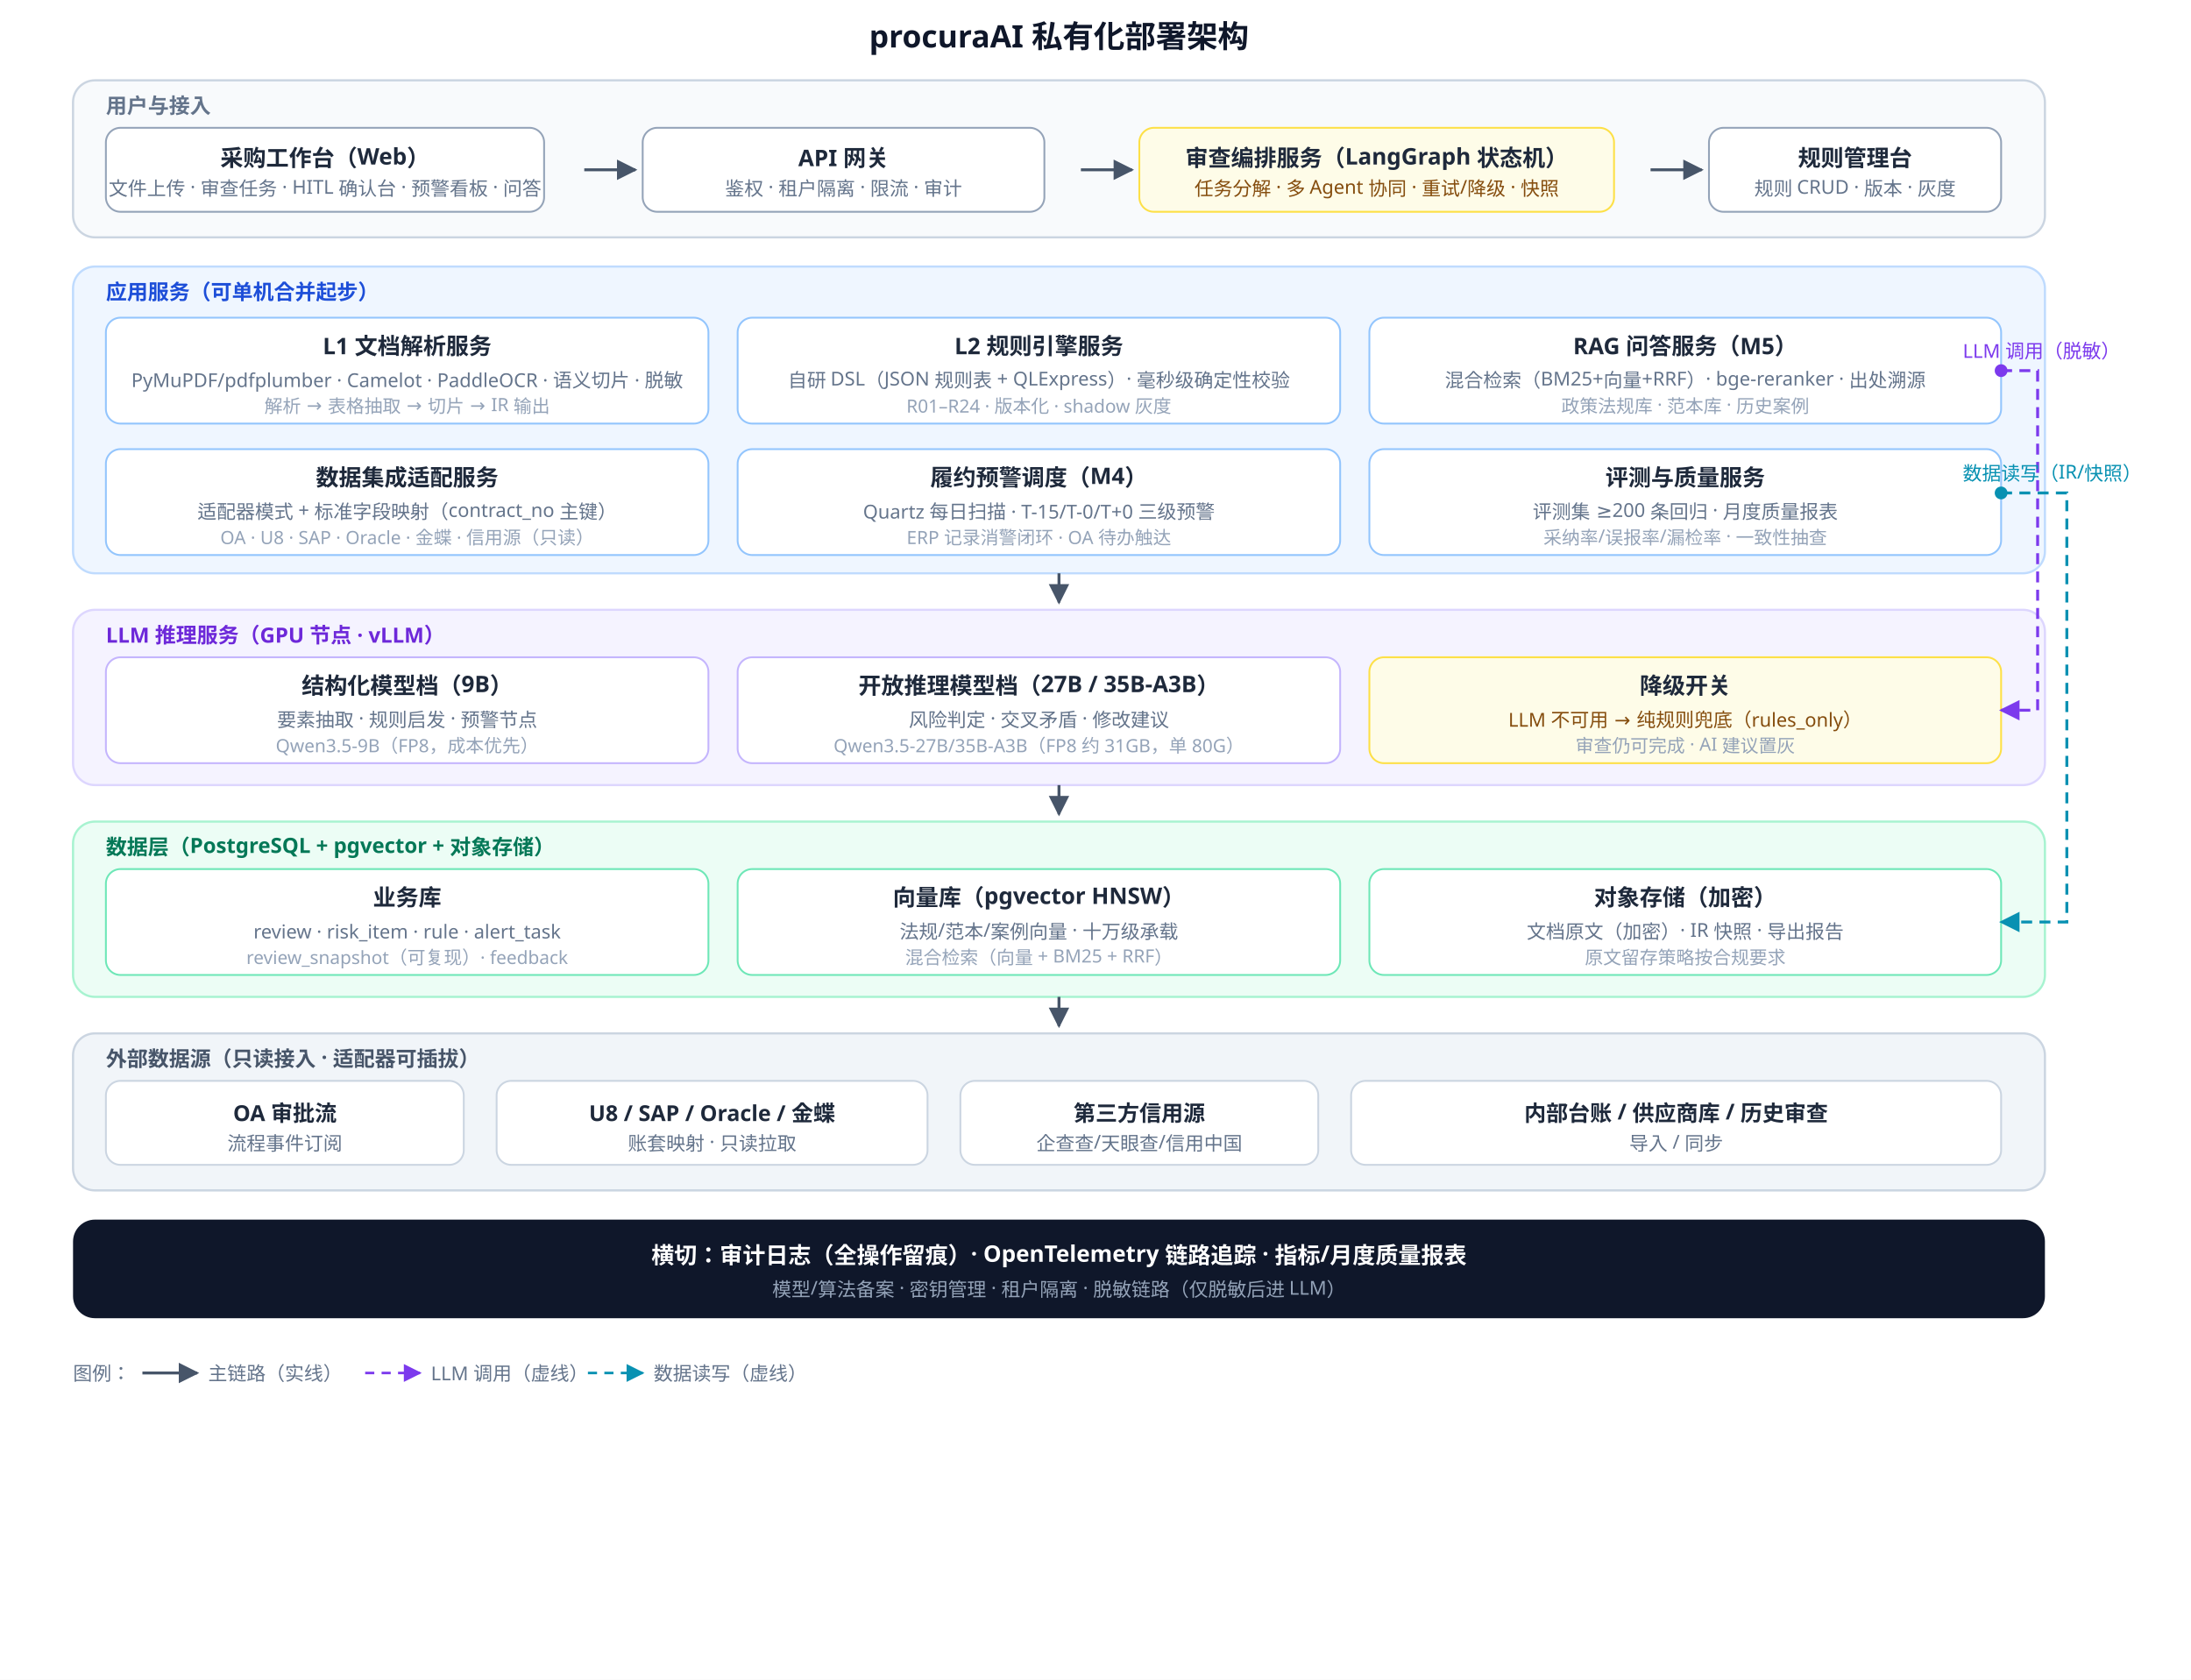
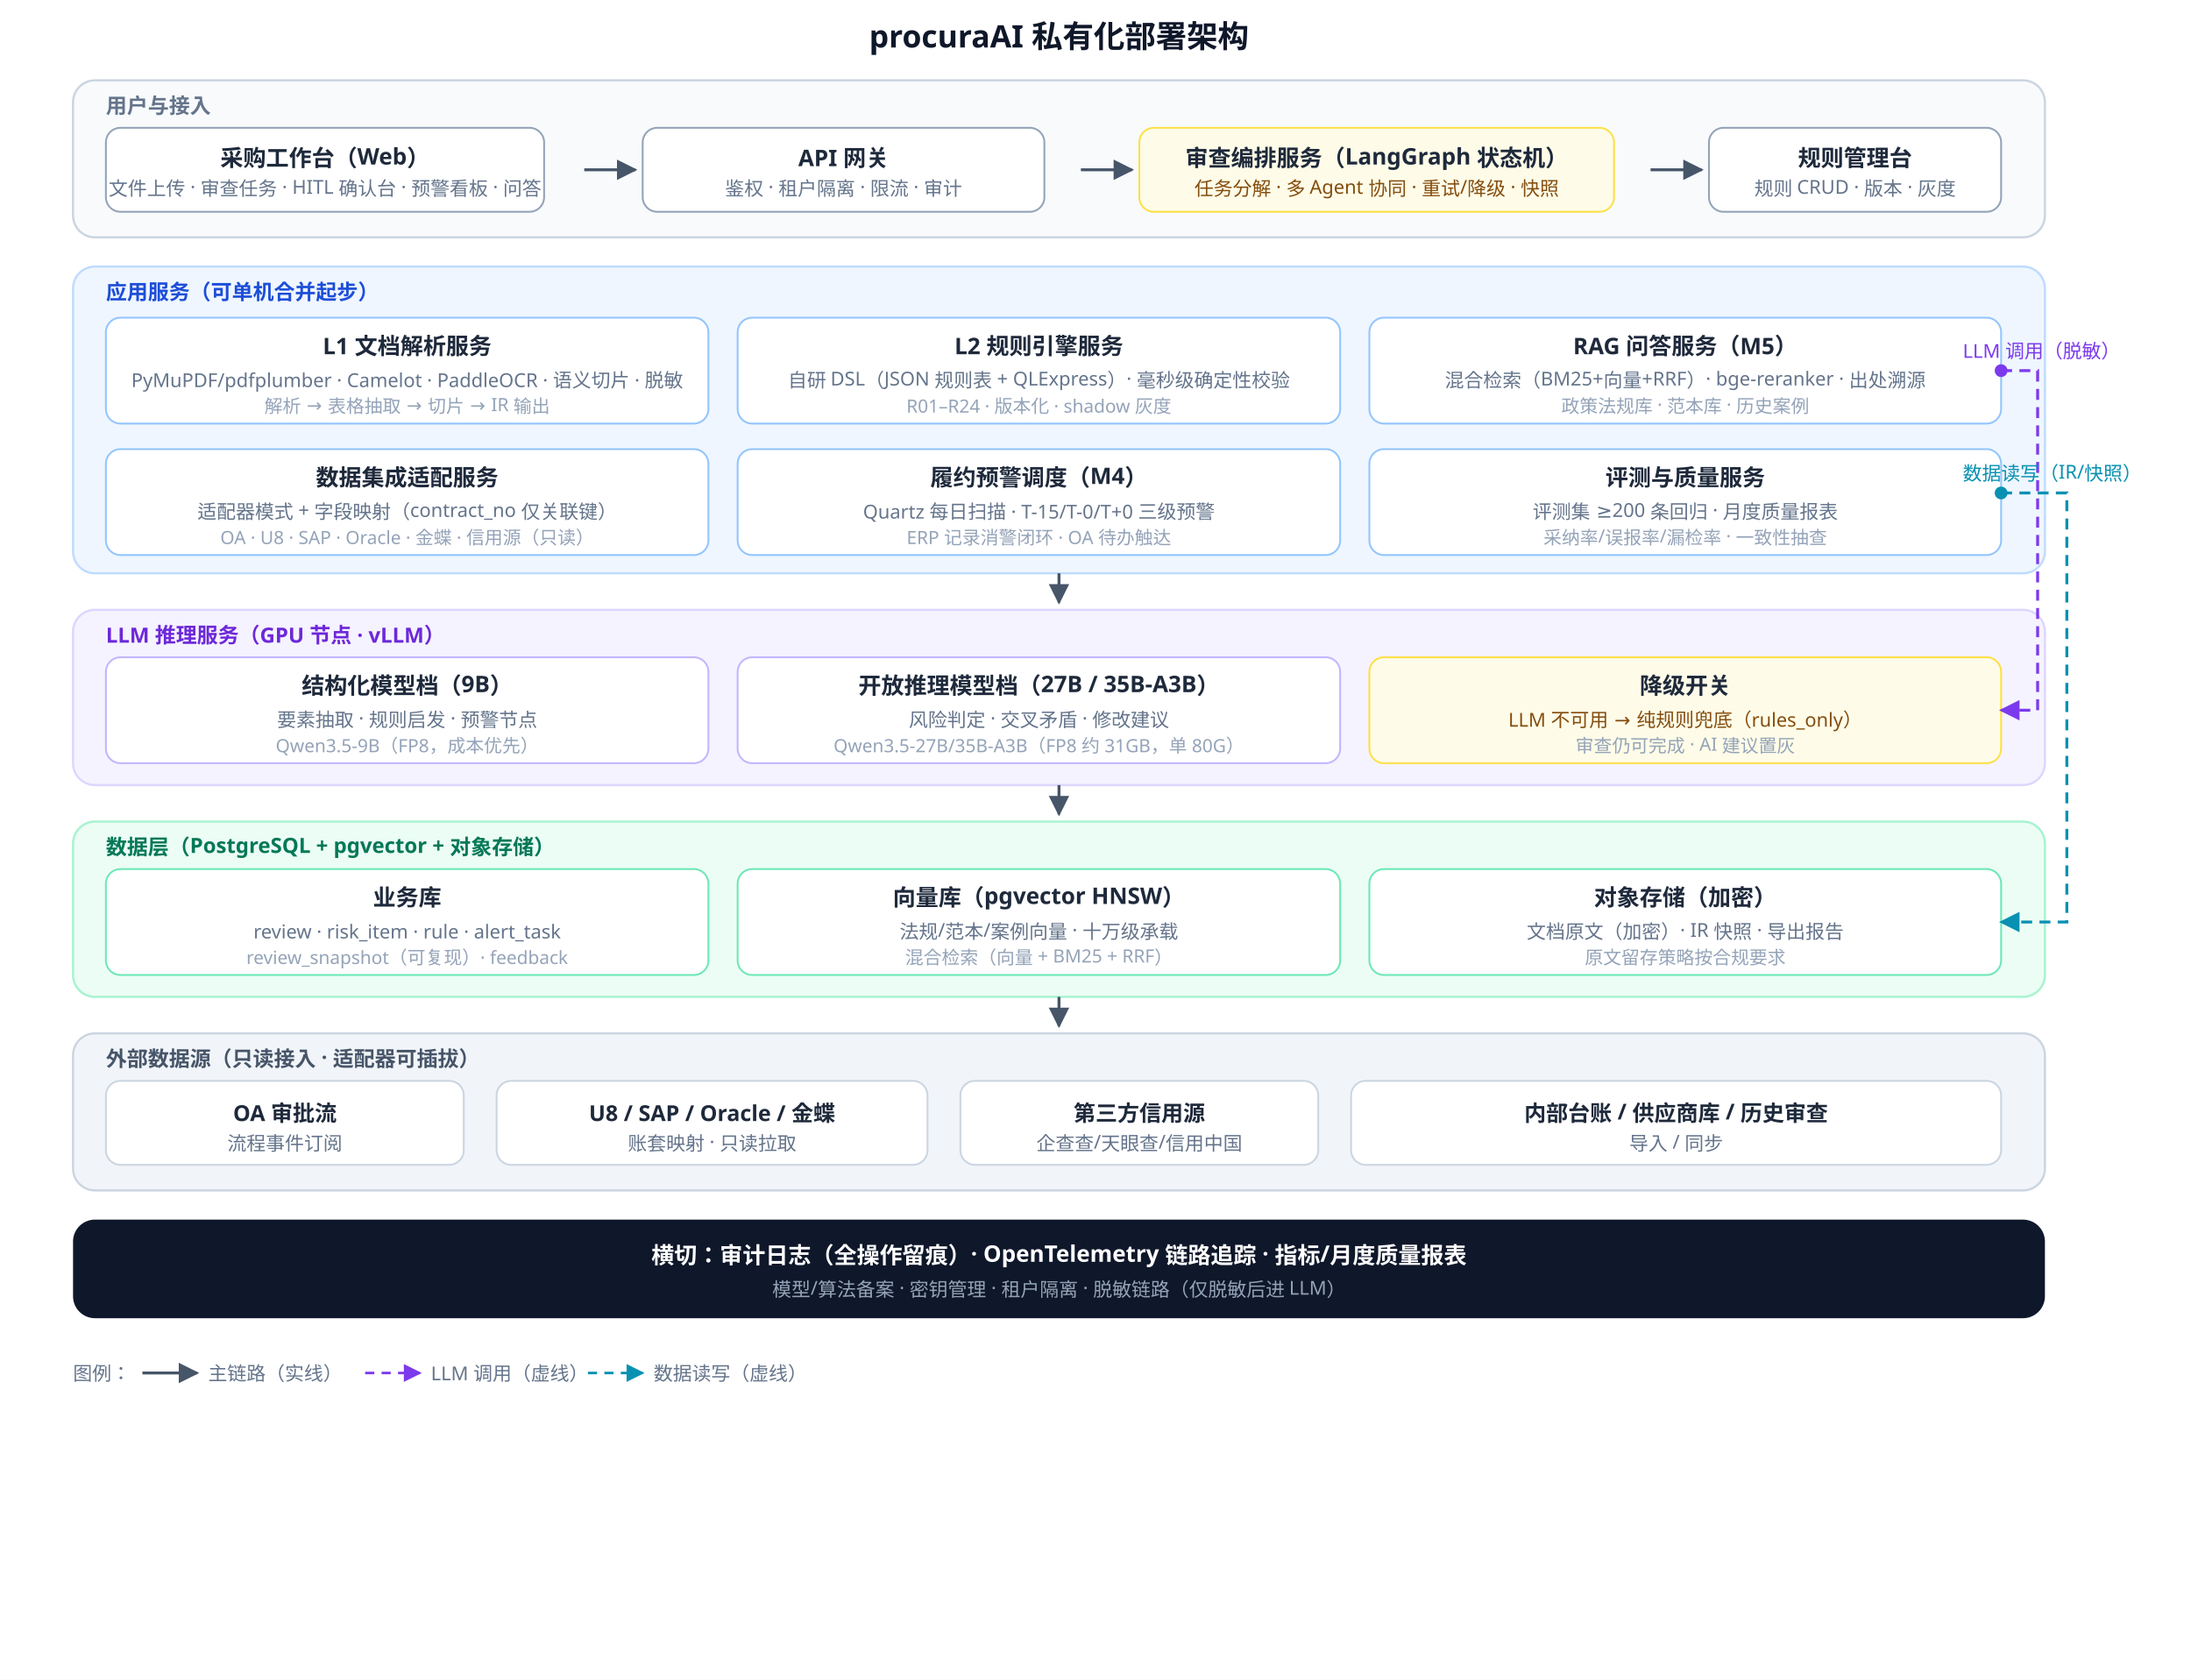
<svg xmlns="http://www.w3.org/2000/svg" width="1200" height="920" viewBox="0 0 1200 920" font-family="PingFang SC, Microsoft YaHei, sans-serif">
  <rect x="0" y="0" width="1200" height="920" fill="#ffffff" />
  <defs>
    <marker id="dMain" viewBox="0 0 10 10" refX="9" refY="5" markerWidth="7" markerHeight="7" orient="auto-start-reverse">
      <path d="M0,0 L10,5 L0,10 z" fill="#475569" />
    </marker>
    <marker id="dRo" viewBox="0 0 10 10" refX="9" refY="5" markerWidth="7" markerHeight="7" orient="auto-start-reverse">
      <path d="M0,0 L10,5 L0,10 z" fill="#0891b2" />
    </marker>
    <marker id="dGpu" viewBox="0 0 10 10" refX="9" refY="5" markerWidth="7" markerHeight="7" orient="auto-start-reverse">
      <path d="M0,0 L10,5 L0,10 z" fill="#7c3aed" />
    </marker>
  </defs>
  <text x="580" y="26" text-anchor="middle" font-size="17" font-weight="700" fill="#0f172a">procuraAI 私有化部署架构</text>
  <rect x="40" y="44" width="1080" height="86" rx="12" fill="#f8fafc" stroke="#cbd5e1" stroke-width="1.2" />
  <text x="58" y="62" font-size="11.5" font-weight="700" fill="#64748b">用户与接入</text>
  <rect x="58" y="70" width="240" height="46" rx="8" fill="#ffffff" stroke="#94a3b8" />
  <text x="178" y="91" text-anchor="middle" font-size="12.5" font-weight="600" fill="#1e293b">采购工作台（Web）</text>
  <text x="178" y="107" text-anchor="middle" font-size="10.5" fill="#64748b">文件上传 · 审查任务 · HITL 确认台 · 预警看板 · 问答</text>
  <line x1="320" y1="93" x2="348" y2="93" stroke="#475569" stroke-width="1.6" marker-end="url(#dMain)" />
  <rect x="352" y="70" width="220" height="46" rx="8" fill="#ffffff" stroke="#94a3b8" />
  <text x="462" y="91" text-anchor="middle" font-size="12.5" font-weight="600" fill="#1e293b">API 网关</text>
  <text x="462" y="107" text-anchor="middle" font-size="10.5" fill="#64748b">鉴权 · 租户隔离 · 限流 · 审计</text>
  <line x1="592" y1="93" x2="620" y2="93" stroke="#475569" stroke-width="1.6" marker-end="url(#dMain)" />
  <rect x="624" y="70" width="260" height="46" rx="8" fill="#fefce8" stroke="#fde047" />
  <text x="754" y="91" text-anchor="middle" font-size="12.5" font-weight="600" fill="#1e293b">审查编排服务（LangGraph 状态机）</text>
  <text x="754" y="107" text-anchor="middle" font-size="10.5" fill="#854d0e">任务分解 · 多 Agent 协同 · 重试/降级 · 快照</text>
  <line x1="904" y1="93" x2="932" y2="93" stroke="#475569" stroke-width="1.6" marker-end="url(#dMain)" />
  <rect x="936" y="70" width="160" height="46" rx="8" fill="#ffffff" stroke="#94a3b8" />
  <text x="1016" y="91" text-anchor="middle" font-size="12.5" font-weight="600" fill="#1e293b">规则管理台</text>
  <text x="1016" y="107" text-anchor="middle" font-size="10.5" fill="#64748b">规则 CRUD · 版本 · 灰度</text>
  <rect x="40" y="146" width="1080" height="168" rx="12" fill="#eff6ff" stroke="#bfdbfe" stroke-width="1.2" />
  <text x="58" y="164" font-size="11.5" font-weight="700" fill="#1d4ed8">应用服务（可单机合并起步）</text>
  <g>
    <rect x="58" y="174" width="330" height="58" rx="8" fill="#ffffff" stroke="#93c5fd" />
    <text x="223" y="194" text-anchor="middle" font-size="12.5" font-weight="600" fill="#1e293b">L1 文档解析服务</text>
    <text x="223" y="212" text-anchor="middle" font-size="10.5" fill="#64748b">PyMuPDF/pdfplumber · Camelot · PaddleOCR · 语义切片 · 脱敏</text>
    <text x="223" y="226" text-anchor="middle" font-size="10" fill="#94a3b8">解析 → 表格抽取 → 切片 → IR 输出</text>
    <rect x="404" y="174" width="330" height="58" rx="8" fill="#ffffff" stroke="#93c5fd" />
    <text x="569" y="194" text-anchor="middle" font-size="12.5" font-weight="600" fill="#1e293b">L2 规则引擎服务</text>
    <text x="569" y="212" text-anchor="middle" font-size="10.5" fill="#64748b">自研 DSL（JSON 规则表 + QLExpress）· 毫秒级确定性校验</text>
    <text x="569" y="226" text-anchor="middle" font-size="10" fill="#94a3b8">R01–R24 · 版本化 · shadow 灰度</text>
    <rect x="750" y="174" width="346" height="58" rx="8" fill="#ffffff" stroke="#93c5fd" />
    <text x="923" y="194" text-anchor="middle" font-size="12.5" font-weight="600" fill="#1e293b">RAG 问答服务（M5）</text>
    <text x="923" y="212" text-anchor="middle" font-size="10.5" fill="#64748b">混合检索（BM25+向量+RRF）· bge-reranker · 出处溯源</text>
    <text x="923" y="226" text-anchor="middle" font-size="10" fill="#94a3b8">政策法规库 · 范本库 · 历史案例</text>
  </g>
  <g>
    <rect x="58" y="246" width="330" height="58" rx="8" fill="#ffffff" stroke="#93c5fd" />
    <text x="223" y="266" text-anchor="middle" font-size="12.5" font-weight="600" fill="#1e293b">数据集成适配服务</text>
-     <text x="223" y="284" text-anchor="middle" font-size="10.5" fill="#64748b">适配器模式 + 标准字段映射（contract_no 主键）</text>
+     <text x="223" y="284" text-anchor="middle" font-size="10.5" fill="#64748b">适配器模式 + 字段映射（contract_no 仅关联键）</text>
    <text x="223" y="298" text-anchor="middle" font-size="10" fill="#94a3b8">OA · U8 · SAP · Oracle · 金蝶 · 信用源（只读）</text>
    <rect x="404" y="246" width="330" height="58" rx="8" fill="#ffffff" stroke="#93c5fd" />
    <text x="569" y="266" text-anchor="middle" font-size="12.5" font-weight="600" fill="#1e293b">履约预警调度（M4）</text>
    <text x="569" y="284" text-anchor="middle" font-size="10.5" fill="#64748b">Quartz 每日扫描 · T-15/T-0/T+0 三级预警</text>
    <text x="569" y="298" text-anchor="middle" font-size="10" fill="#94a3b8">ERP 记录消警闭环 · OA 待办触达</text>
    <rect x="750" y="246" width="346" height="58" rx="8" fill="#ffffff" stroke="#93c5fd" />
    <text x="923" y="266" text-anchor="middle" font-size="12.5" font-weight="600" fill="#1e293b">评测与质量服务</text>
    <text x="923" y="284" text-anchor="middle" font-size="10.5" fill="#64748b">评测集 ≥200 条回归 · 月度质量报表</text>
    <text x="923" y="298" text-anchor="middle" font-size="10" fill="#94a3b8">采纳率/误报率/漏检率 · 一致性抽查</text>
  </g>
  <line x1="580" y1="314" x2="580" y2="330" stroke="#475569" stroke-width="1.6" marker-end="url(#dMain)" />
  <rect x="40" y="334" width="1080" height="96" rx="12" fill="#f5f3ff" stroke="#ddd6fe" stroke-width="1.2" />
  <text x="58" y="352" font-size="11.5" font-weight="700" fill="#6d28d9">LLM 推理服务（GPU 节点 · vLLM）</text>
  <rect x="58" y="360" width="330" height="58" rx="8" fill="#ffffff" stroke="#c4b5fd" />
  <text x="223" y="380" text-anchor="middle" font-size="12.5" font-weight="600" fill="#1e293b">结构化模型档（9B）</text>
  <text x="223" y="398" text-anchor="middle" font-size="10.5" fill="#64748b">要素抽取 · 规则启发 · 预警节点</text>
  <text x="223" y="412" text-anchor="middle" font-size="10" fill="#94a3b8">Qwen3.5-9B（FP8，成本优先）</text>
  <rect x="404" y="360" width="330" height="58" rx="8" fill="#ffffff" stroke="#c4b5fd" />
  <text x="569" y="380" text-anchor="middle" font-size="12.5" font-weight="600" fill="#1e293b">开放推理模型档（27B / 35B-A3B）</text>
  <text x="569" y="398" text-anchor="middle" font-size="10.5" fill="#64748b">风险判定 · 交叉矛盾 · 修改建议</text>
  <text x="569" y="412" text-anchor="middle" font-size="10" fill="#94a3b8">Qwen3.5-27B/35B-A3B（FP8 约 31GB，单 80G）</text>
  <rect x="750" y="360" width="346" height="58" rx="8" fill="#fefce8" stroke="#fde047" />
  <text x="923" y="380" text-anchor="middle" font-size="12.5" font-weight="600" fill="#1e293b">降级开关</text>
  <text x="923" y="398" text-anchor="middle" font-size="10.5" fill="#854d0e">LLM 不可用 → 纯规则兜底（rules_only）</text>
  <text x="923" y="412" text-anchor="middle" font-size="10" fill="#94a3b8">审查仍可完成 · AI 建议置灰</text>
  <line x1="580" y1="430" x2="580" y2="446" stroke="#475569" stroke-width="1.6" marker-end="url(#dMain)" />
  <rect x="40" y="450" width="1080" height="96" rx="12" fill="#ecfdf5" stroke="#a7f3d0" stroke-width="1.2" />
  <text x="58" y="468" font-size="11.5" font-weight="700" fill="#047857">数据层（PostgreSQL + pgvector + 对象存储）</text>
  <rect x="58" y="476" width="330" height="58" rx="8" fill="#ffffff" stroke="#6ee7b7" />
  <text x="223" y="496" text-anchor="middle" font-size="12.5" font-weight="600" fill="#1e293b">业务库</text>
  <text x="223" y="514" text-anchor="middle" font-size="10.5" fill="#64748b">review · risk_item · rule · alert_task</text>
  <text x="223" y="528" text-anchor="middle" font-size="10" fill="#94a3b8">review_snapshot（可复现）· feedback</text>
  <rect x="404" y="476" width="330" height="58" rx="8" fill="#ffffff" stroke="#6ee7b7" />
  <text x="569" y="496" text-anchor="middle" font-size="12.5" font-weight="600" fill="#1e293b">向量库（pgvector HNSW）</text>
  <text x="569" y="514" text-anchor="middle" font-size="10.5" fill="#64748b">法规/范本/案例向量 · 十万级承载</text>
  <text x="569" y="528" text-anchor="middle" font-size="10" fill="#94a3b8">混合检索（向量 + BM25 + RRF）</text>
  <rect x="750" y="476" width="346" height="58" rx="8" fill="#ffffff" stroke="#6ee7b7" />
  <text x="923" y="496" text-anchor="middle" font-size="12.5" font-weight="600" fill="#1e293b">对象存储（加密）</text>
  <text x="923" y="514" text-anchor="middle" font-size="10.5" fill="#64748b">文档原文（加密）· IR 快照 · 导出报告</text>
  <text x="923" y="528" text-anchor="middle" font-size="10" fill="#94a3b8">原文留存策略按合规要求</text>
  <line x1="580" y1="546" x2="580" y2="562" stroke="#475569" stroke-width="1.6" marker-end="url(#dMain)" />
  <rect x="40" y="566" width="1080" height="86" rx="12" fill="#f1f5f9" stroke="#cbd5e1" stroke-width="1.2" />
  <text x="58" y="584" font-size="11.5" font-weight="700" fill="#475569">外部数据源（只读接入 · 适配器可插拔）</text>
  <g font-size="12" fill="#1e293b">
    <rect x="58" y="592" width="196" height="46" rx="8" fill="#ffffff" stroke="#cbd5e1" />
    <text x="156" y="614" text-anchor="middle" font-weight="600">OA 审批流</text>
    <text x="156" y="630" text-anchor="middle" font-size="10.5" fill="#64748b">流程事件订阅</text>
    <rect x="272" y="592" width="236" height="46" rx="8" fill="#ffffff" stroke="#cbd5e1" />
    <text x="390" y="614" text-anchor="middle" font-weight="600">U8 / SAP / Oracle / 金蝶</text>
    <text x="390" y="630" text-anchor="middle" font-size="10.5" fill="#64748b">账套映射 · 只读拉取</text>
    <rect x="526" y="592" width="196" height="46" rx="8" fill="#ffffff" stroke="#cbd5e1" />
    <text x="624" y="614" text-anchor="middle" font-weight="600">第三方信用源</text>
    <text x="624" y="630" text-anchor="middle" font-size="10.5" fill="#64748b">企查查/天眼查/信用中国</text>
    <rect x="740" y="592" width="356" height="46" rx="8" fill="#ffffff" stroke="#cbd5e1" />
    <text x="918" y="614" text-anchor="middle" font-weight="600">内部台账 / 供应商库 / 历史审查</text>
    <text x="918" y="630" text-anchor="middle" font-size="10.5" fill="#64748b">导入 / 同步</text>
  </g>
  <rect x="40" y="668" width="1080" height="54" rx="12" fill="#0f172a" />
  <text x="580" y="692" text-anchor="middle" font-size="12.5" font-weight="700" fill="#ffffff">横切：审计日志（全操作留痕）· OpenTelemetry 链路追踪 · 指标/月度质量报表</text>
  <text x="580" y="710" text-anchor="middle" font-size="10.5" fill="#94a3b8">模型/算法备案 · 密钥管理 · 租户隔离 · 脱敏链路（仅脱敏后进 LLM）</text>
  <circle cx="1096" cy="203" r="3.5" fill="#7c3aed" />
  <path d="M1096,203 L1116,203 L1116,389 L1096,389" fill="none" stroke="#7c3aed" stroke-width="1.6" stroke-dasharray="6,4" marker-end="url(#dGpu)" />
  <text x="1075" y="196" font-size="10.5" fill="#7c3aed">LLM 调用（脱敏）</text>
  <circle cx="1096" cy="270" r="3.5" fill="#0891b2" />
  <path d="M1096,270 L1132,270 L1132,505 L1096,505" fill="none" stroke="#0891b2" stroke-width="1.6" stroke-dasharray="6,4" marker-end="url(#dRo)" />
  <text x="1075" y="263" font-size="10.5" fill="#0891b2">数据读写（IR/快照）</text>
  <g font-size="10.5" fill="#64748b">
    <text x="40" y="756">图例：</text>
    <line x1="78" y1="752" x2="108" y2="752" stroke="#475569" stroke-width="1.6" marker-end="url(#dMain)" />
    <text x="114" y="756">主链路（实线）</text>
    <line x1="200" y1="752" x2="230" y2="752" stroke="#7c3aed" stroke-width="1.4" stroke-dasharray="5,4" marker-end="url(#dGpu)" />
    <text x="236" y="756">LLM 调用（虚线）</text>
    <line x1="322" y1="752" x2="352" y2="752" stroke="#0891b2" stroke-width="1.4" stroke-dasharray="5,4" marker-end="url(#dRo)" />
    <text x="358" y="756">数据读写（虚线）</text>
  </g>
</svg>
